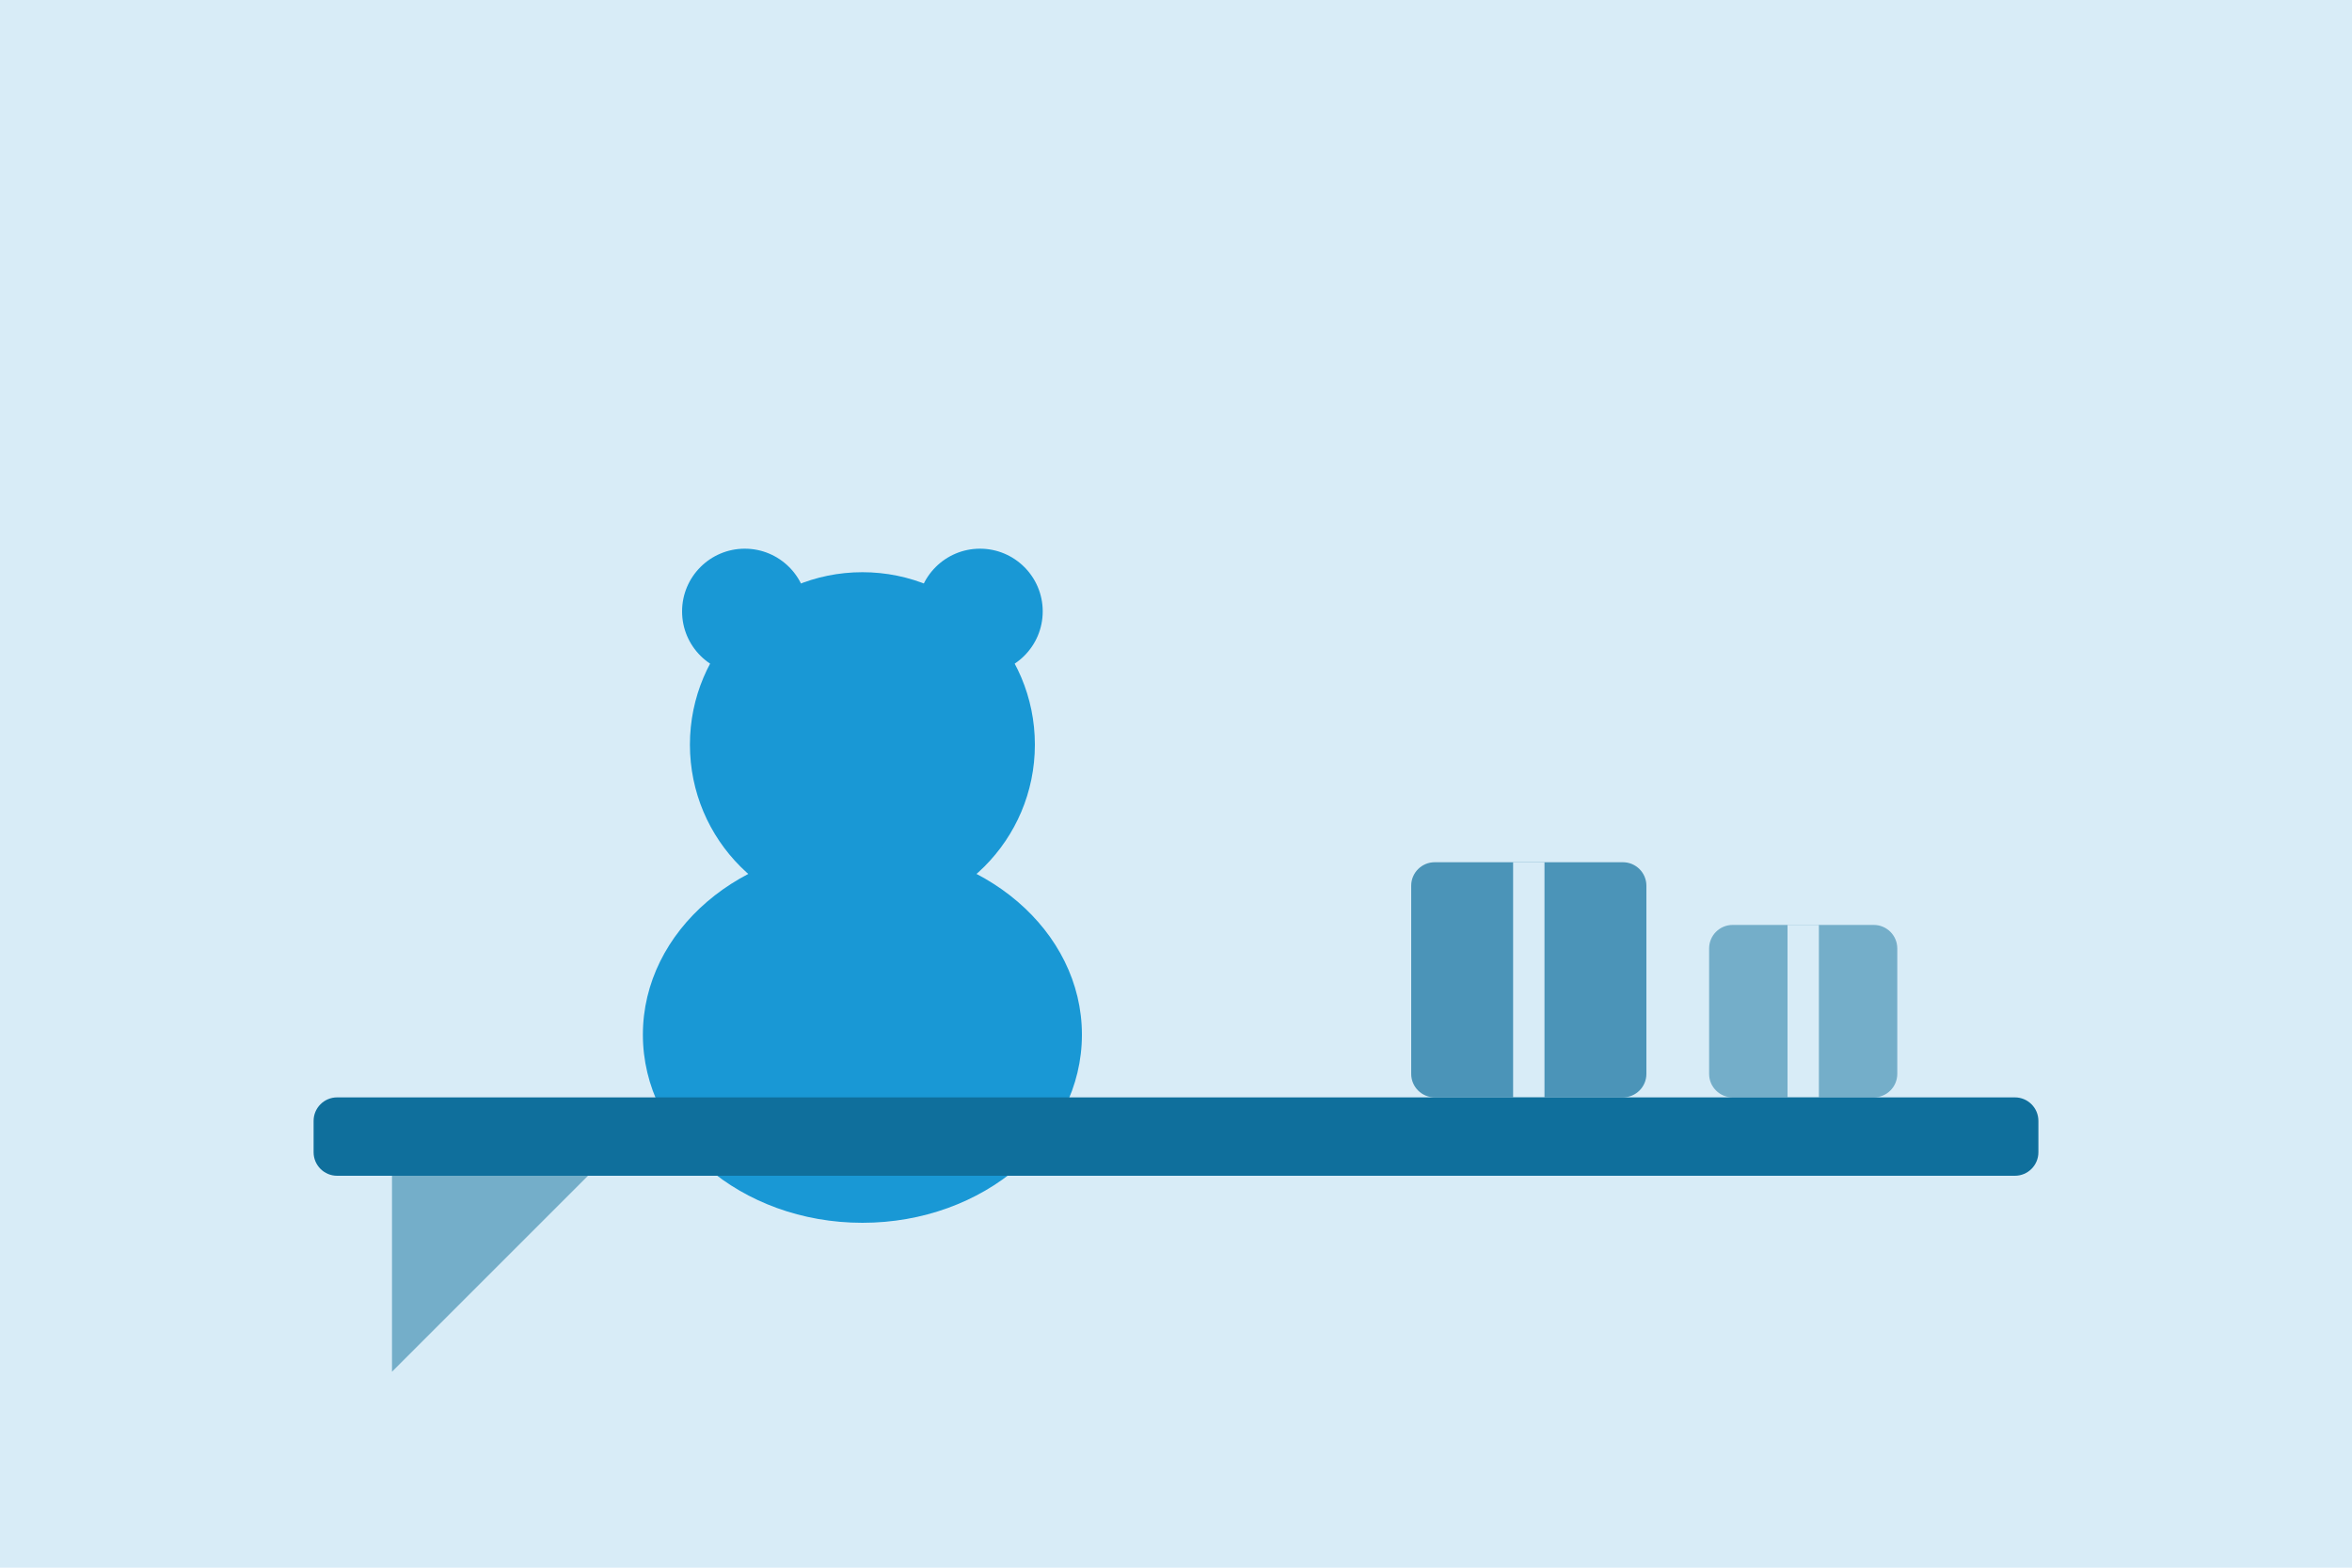
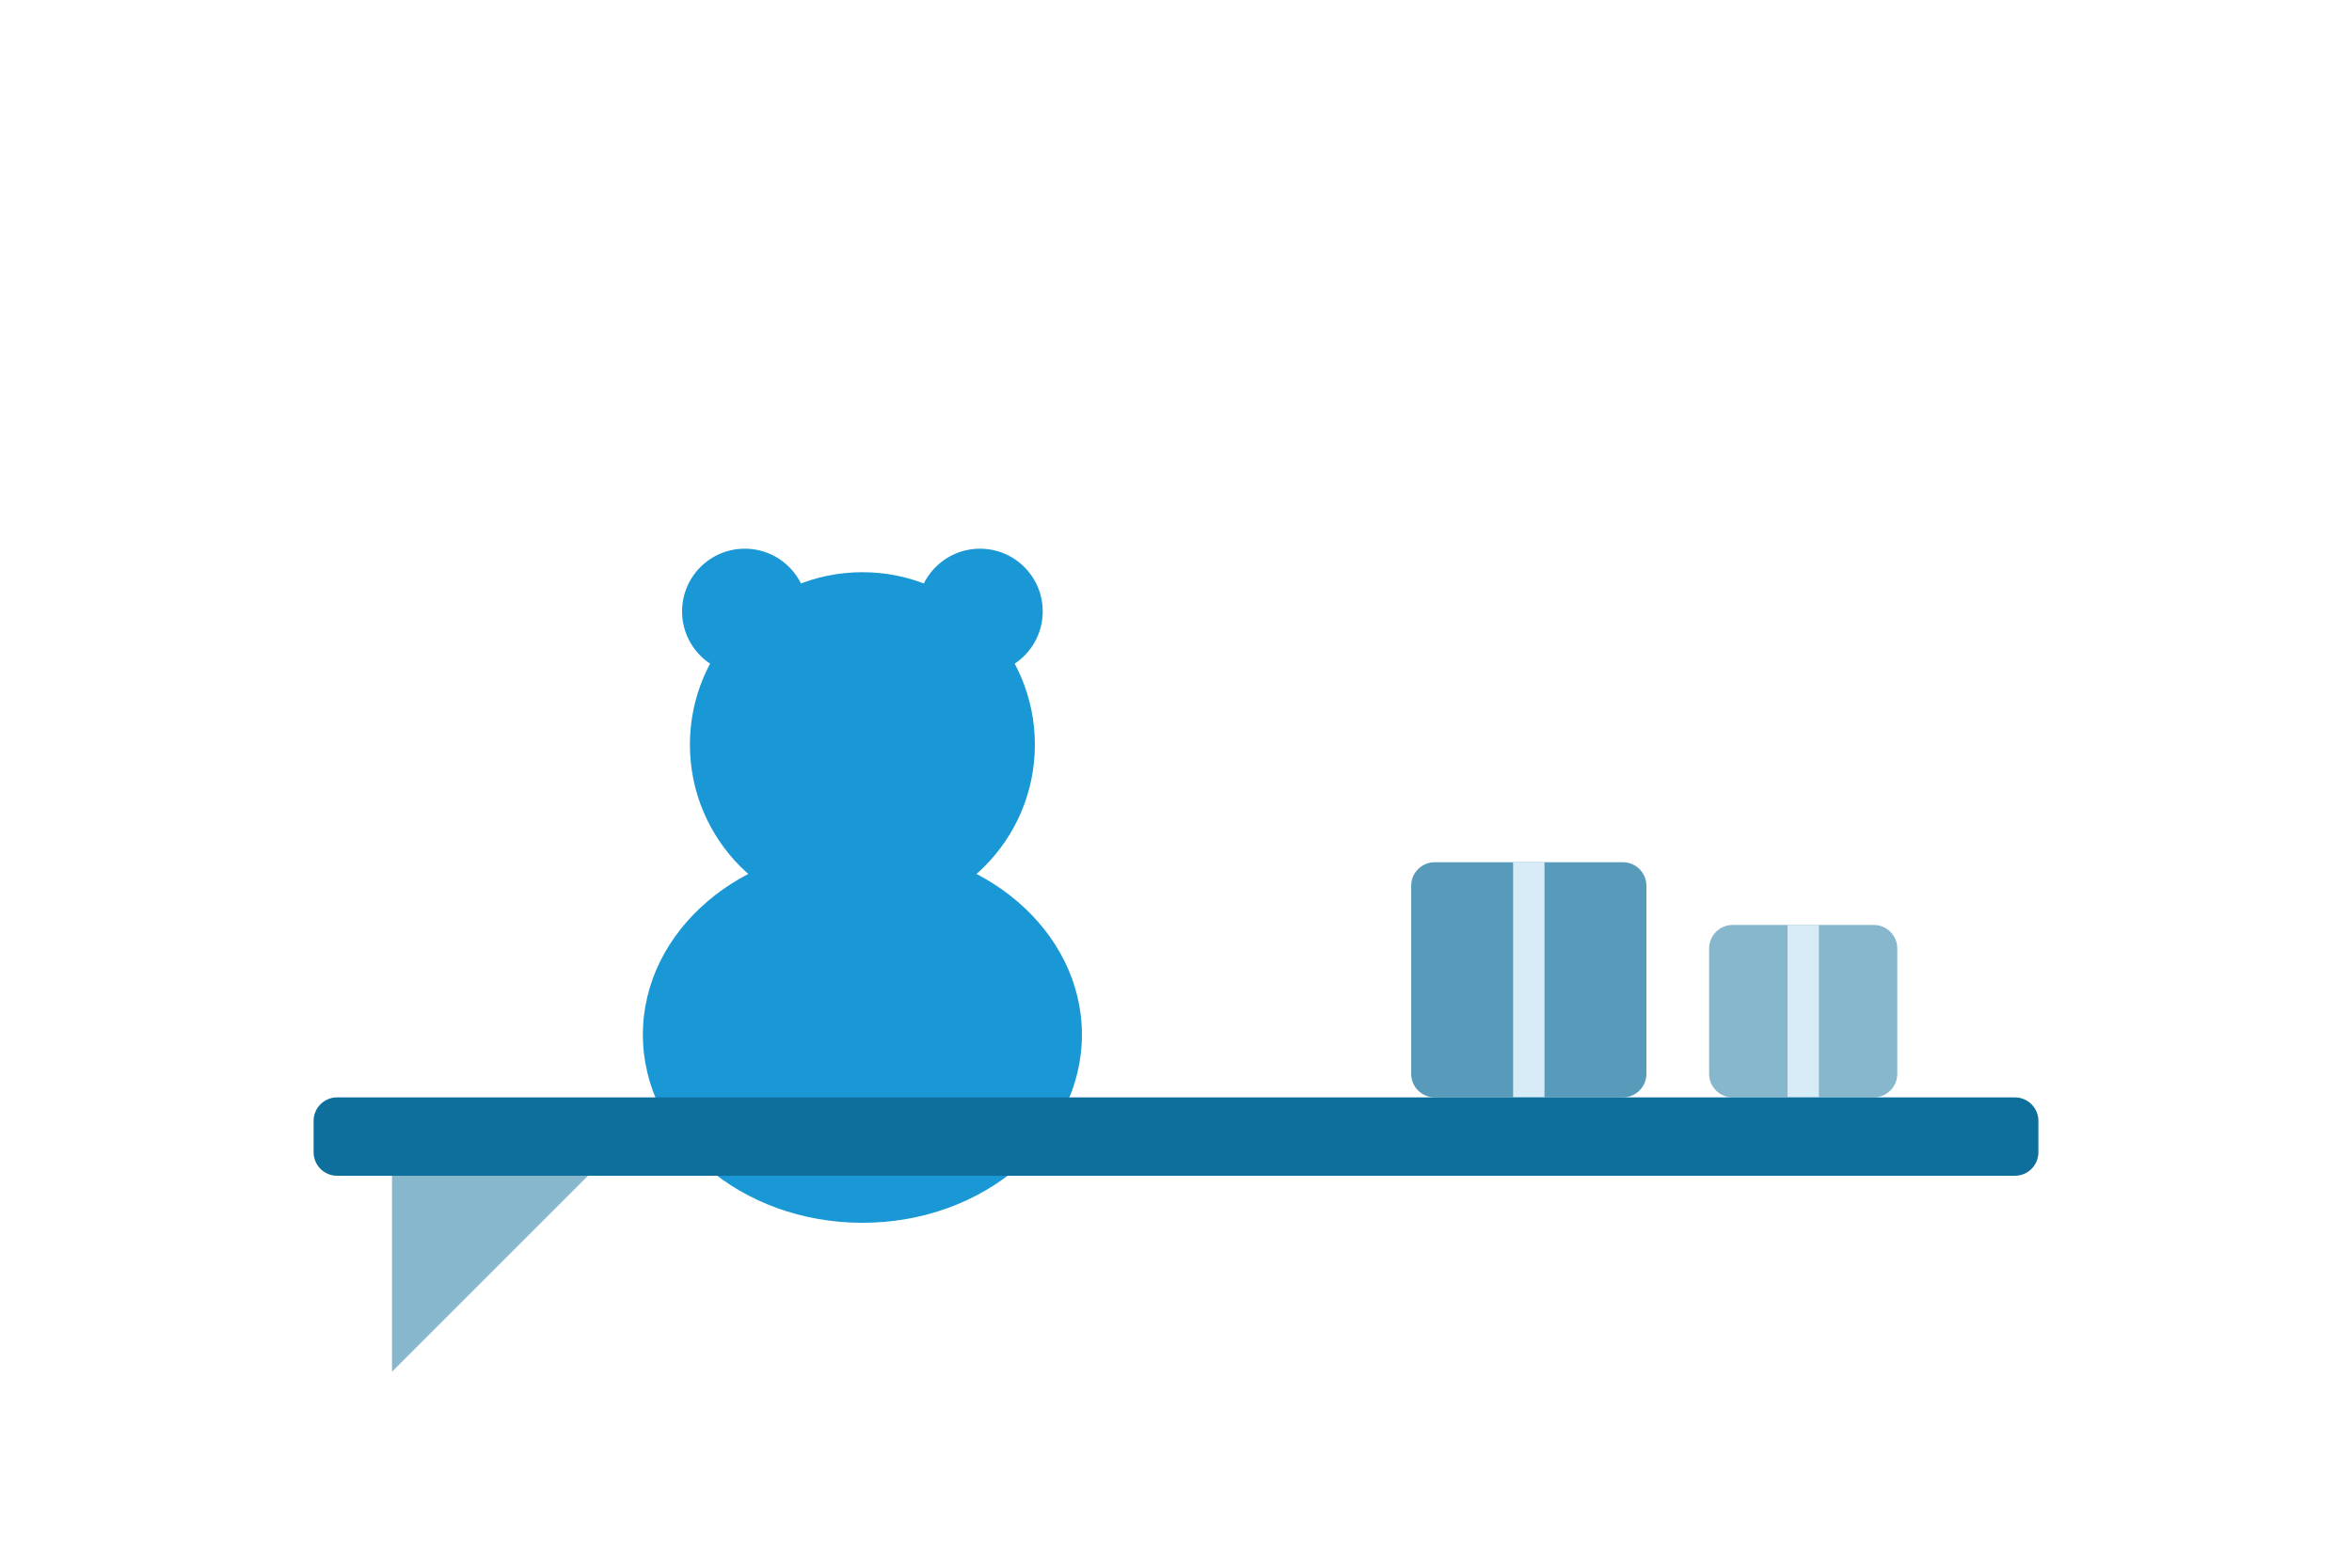
<svg xmlns="http://www.w3.org/2000/svg" viewBox="0 0 300 200" width="300" height="200" aria-hidden="true">
-   <rect width="300" height="200" fill="#d8ecf7" />
  <circle cx="95" cy="78" r="8" fill="#1998d5" />
  <circle cx="125" cy="78" r="8" fill="#1998d5" />
  <circle cx="110" cy="95" r="22" fill="#1998d5" />
  <ellipse cx="110" cy="132" rx="28" ry="24" fill="#1998d5" />
  <rect x="180" y="110" width="30" height="30" rx="3" fill="#0f6f9c" opacity=".7" />
  <rect x="193" y="110" width="4" height="30" fill="#d8ecf7" />
  <rect x="218" y="118" width="24" height="22" rx="3" fill="#0f6f9c" opacity=".5" />
  <rect x="228" y="118" width="4" height="22" fill="#d8ecf7" />
  <path d="M50 150 L50 175 L75 150 Z" fill="#0f6f9c" opacity=".5" />
  <rect x="40" y="140" width="220" height="10" rx="3" fill="#0f6f9c" />
</svg>
